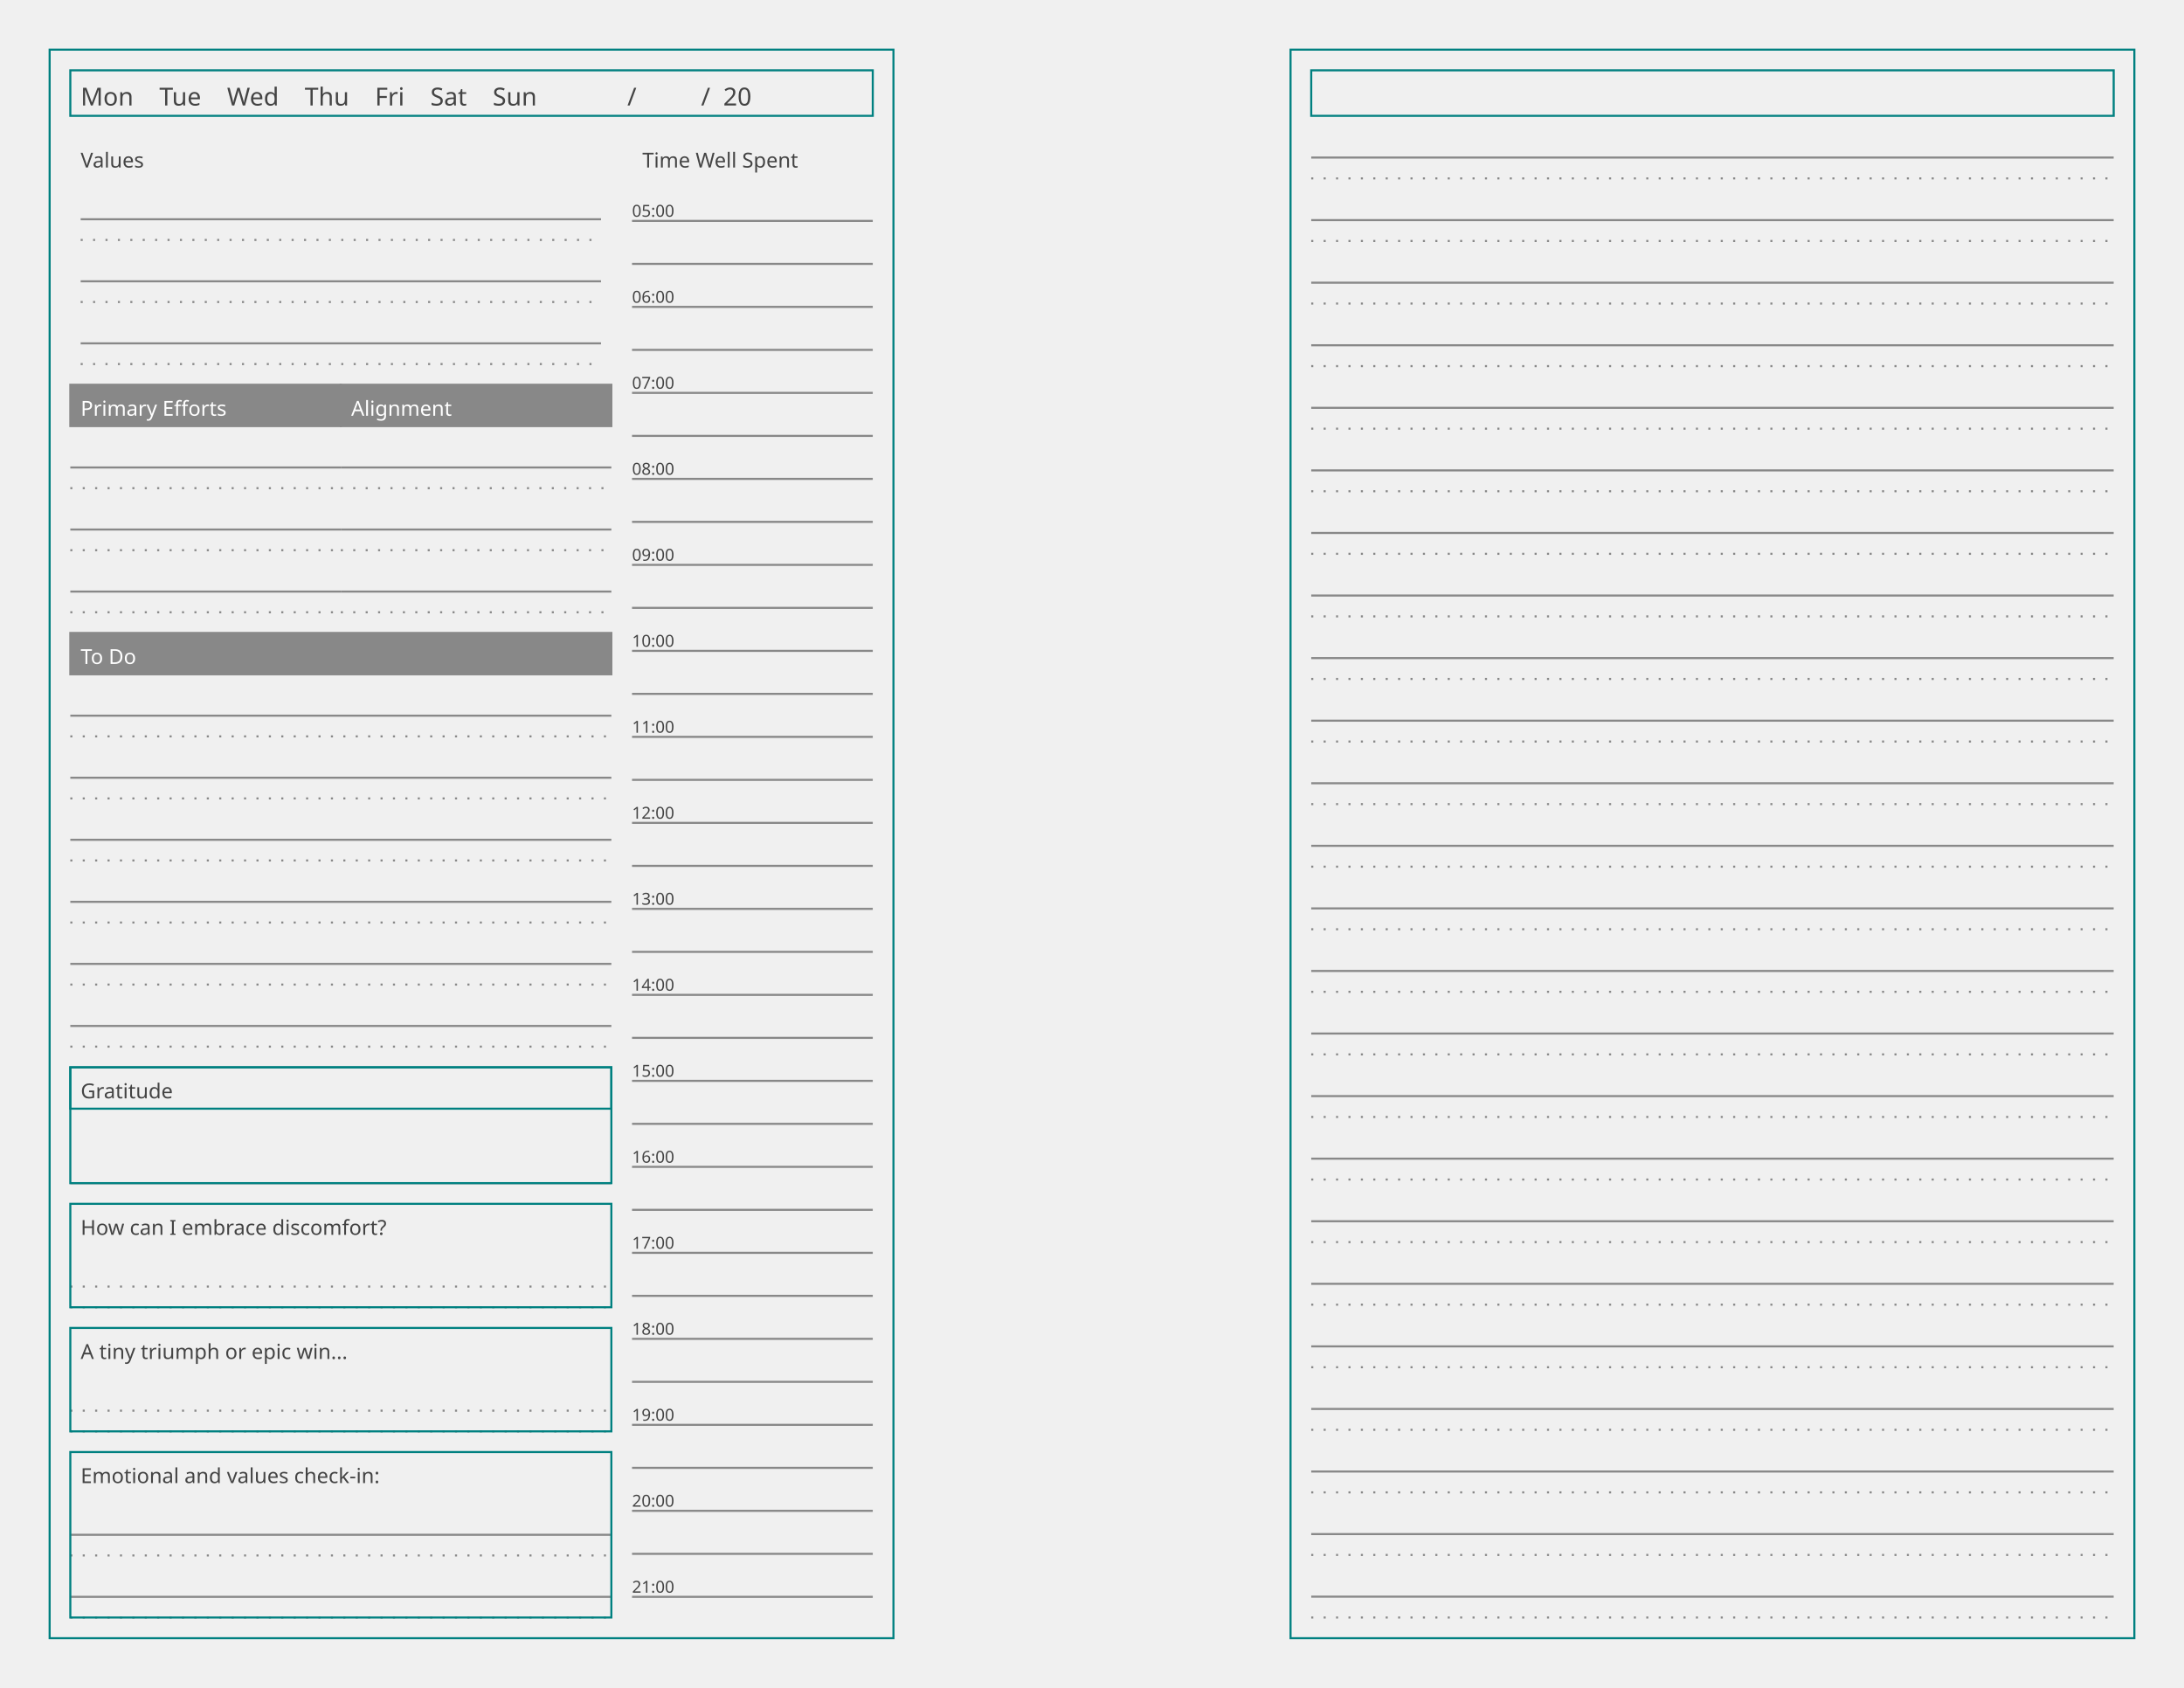
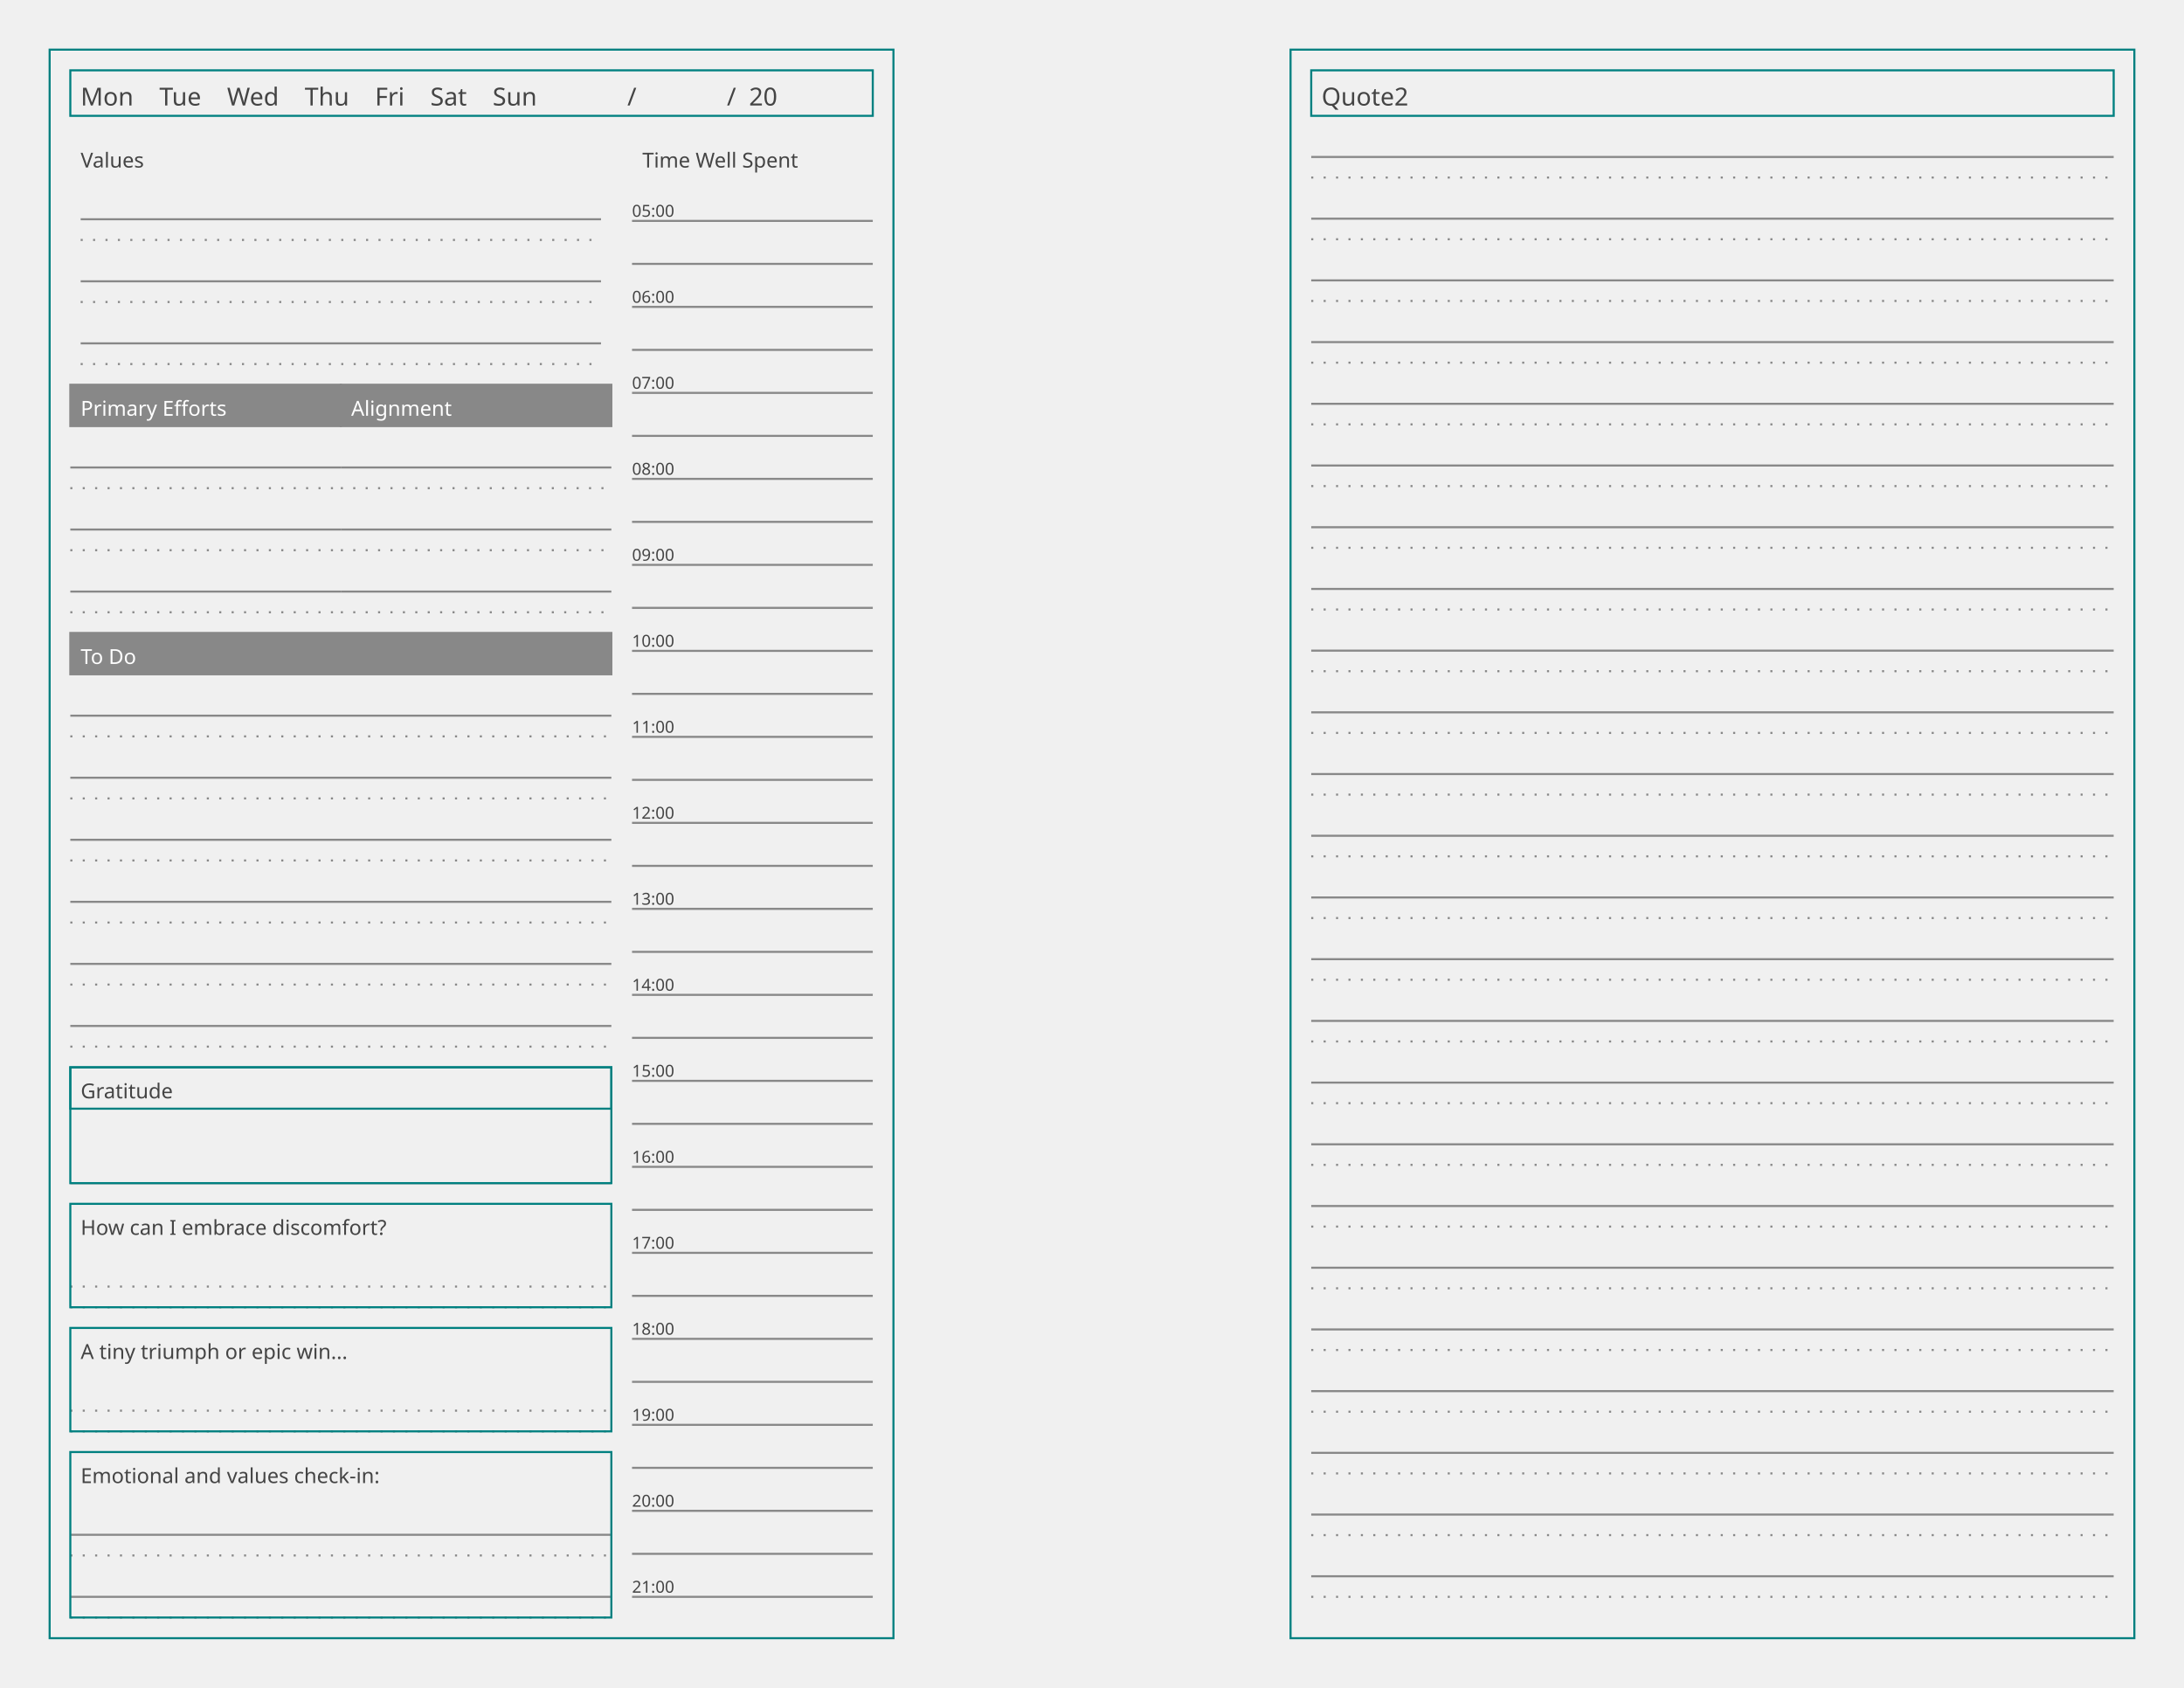
<svg xmlns="http://www.w3.org/2000/svg" baseProfile="tiny" height="8.5in" version="1.2" width="11in">
  <defs />
  <g transform="translate(24.0, 24.0)">
    <rect fill="none" height="768.0" stroke="#008080" width="408.0" x="0" y="0" />
    <g transform="translate(10, 10)">
      <rect fill="none" height="22" stroke="#008080" stroke-width="1" width="388.0" x="0" y="0" />
-       <text alignment-baseline="text-after-edge" fill="#444444" font-family="Trebuchet MS" font-size="12" text-anchor="start" transform="translate(5,17)">Mon    Tue    Wed    Thu    Fri    Sat    Sun              /          /  20          </text>
+       <text alignment-baseline="text-after-edge" fill="#444444" font-family="Trebuchet MS" font-size="12" text-anchor="start" transform="translate(5,17)">Mon    Tue    Wed    Thu    Fri    Sat    Sun              /              /  20          </text>
    </g>
    <g transform="translate(10, 32)">
      <g transform="translate(0,10)">
        <g>
          <g transform="translate(0,0)">
            <text alignment-baseline="text-after-edge" fill="#444444" font-family="Ubuntu Mono" font-size="10" text-anchor="start" transform="translate(5,15)">Values</text>
          </g>
          <g transform="translate(0,20)">
            <g>
              <line stroke="#888888" stroke-dasharray="1,5" stroke-width="1" transform="translate(5,30.0)" x1="0" x2="251.6" y1="0" y2="0" />
              <line stroke="#888888" stroke-dasharray="1,5" stroke-width="1" transform="translate(5,60.0)" x1="0" x2="251.6" y1="0" y2="0" />
              <line stroke="#888888" stroke-dasharray="1,5" stroke-width="1" transform="translate(5,90.0)" x1="0" x2="251.6" y1="0" y2="0" />
            </g>
            <g>
              <line stroke="#888888" stroke-dasharray="1,0" stroke-width="1" transform="translate(5,20.0)" x1="0" x2="251.6" y1="0" y2="0" />
              <line stroke="#888888" stroke-dasharray="1,0" stroke-width="1" transform="translate(5,50.0)" x1="0" x2="251.6" y1="0" y2="0" />
              <line stroke="#888888" stroke-dasharray="1,0" stroke-width="1" transform="translate(5,80.0)" x1="0" x2="251.6" y1="0" y2="0" />
            </g>
          </g>
        </g>
      </g>
-       <g transform="translate(0,130)">
+       <g transform="translate(0,130.0)">
        <g>
          <g transform="translate(0,0)">
            <g>
              <g transform="translate(0,0)">
                <rect fill="#888888" height="20" stroke="#888888" stroke-width="1" width="130.8" x="0" y="0" />
                <text alignment-baseline="text-after-edge" fill="#ffffff" font-family="Trebuchet MS" font-size="10" text-anchor="start" transform="translate(5,15)">Primary Efforts</text>
              </g>
              <g transform="translate(0,20)">
                <g>
                  <line stroke="#888888" stroke-dasharray="1,5" stroke-width="1" transform="translate(0,30.0)" x1="0" x2="130.8" y1="0" y2="0" />
                  <line stroke="#888888" stroke-dasharray="1,5" stroke-width="1" transform="translate(0,60.0)" x1="0" x2="130.8" y1="0" y2="0" />
                  <line stroke="#888888" stroke-dasharray="1,5" stroke-width="1" transform="translate(0,90.0)" x1="0" x2="130.8" y1="0" y2="0" />
                </g>
                <g>
                  <line stroke="#888888" stroke-dasharray="1,0" stroke-width="1" transform="translate(0,20.0)" x1="0" x2="130.8" y1="0" y2="0" />
                  <line stroke="#888888" stroke-dasharray="1,0" stroke-width="1" transform="translate(0,50.0)" x1="0" x2="130.8" y1="0" y2="0" />
                  <line stroke="#888888" stroke-dasharray="1,0" stroke-width="1" transform="translate(0,80.0)" x1="0" x2="130.8" y1="0" y2="0" />
                </g>
              </g>
            </g>
          </g>
          <g transform="translate(130.8,0)">
            <g>
              <g transform="translate(0,0)">
                <rect fill="#888888" height="20" stroke="#888888" stroke-width="1" width="130.8" x="0" y="0" />
                <text alignment-baseline="text-after-edge" fill="#ffffff" font-family="Trebuchet MS" font-size="10" text-anchor="start" transform="translate(5,15)">Alignment</text>
              </g>
              <g transform="translate(0,20)">
                <g>
                  <line stroke="#888888" stroke-dasharray="1,5" stroke-width="1" transform="translate(0,30.0)" x1="0" x2="130.8" y1="0" y2="0" />
                  <line stroke="#888888" stroke-dasharray="1,5" stroke-width="1" transform="translate(0,60.0)" x1="0" x2="130.8" y1="0" y2="0" />
                  <line stroke="#888888" stroke-dasharray="1,5" stroke-width="1" transform="translate(0,90.0)" x1="0" x2="130.8" y1="0" y2="0" />
                </g>
                <g>
                  <line stroke="#888888" stroke-dasharray="1,0" stroke-width="1" transform="translate(0,20.0)" x1="0" x2="130.8" y1="0" y2="0" />
                  <line stroke="#888888" stroke-dasharray="1,0" stroke-width="1" transform="translate(0,50.0)" x1="0" x2="130.8" y1="0" y2="0" />
                  <line stroke="#888888" stroke-dasharray="1,0" stroke-width="1" transform="translate(0,80.0)" x1="0" x2="130.8" y1="0" y2="0" />
                </g>
              </g>
            </g>
          </g>
        </g>
      </g>
-       <g transform="translate(0,250)">
+       <g transform="translate(0,250.0)">
        <g>
          <g transform="translate(0,0)">
            <rect fill="#888888" height="20" stroke="#888888" stroke-width="1" width="261.6" x="0" y="0" />
            <text alignment-baseline="text-after-edge" fill="#ffffff" font-family="Ubuntu Mono" font-size="10" text-anchor="start" transform="translate(5,15)">To Do</text>
          </g>
          <g transform="translate(0,20)">
            <g>
              <line stroke="#888888" stroke-dasharray="1,5" stroke-width="1" transform="translate(0,30.0)" x1="0" x2="261.6" y1="0" y2="0" />
              <line stroke="#888888" stroke-dasharray="1,5" stroke-width="1" transform="translate(0,60.0)" x1="0" x2="261.6" y1="0" y2="0" />
              <line stroke="#888888" stroke-dasharray="1,5" stroke-width="1" transform="translate(0,90.0)" x1="0" x2="261.6" y1="0" y2="0" />
              <line stroke="#888888" stroke-dasharray="1,5" stroke-width="1" transform="translate(0,120.0)" x1="0" x2="261.6" y1="0" y2="0" />
              <line stroke="#888888" stroke-dasharray="1,5" stroke-width="1" transform="translate(0,150.0)" x1="0" x2="261.6" y1="0" y2="0" />
              <line stroke="#888888" stroke-dasharray="1,5" stroke-width="1" transform="translate(0,180.0)" x1="0" x2="261.6" y1="0" y2="0" />
            </g>
            <g>
              <line stroke="#888888" stroke-dasharray="1,0" stroke-width="1" transform="translate(0,20.0)" x1="0" x2="261.6" y1="0" y2="0" />
              <line stroke="#888888" stroke-dasharray="1,0" stroke-width="1" transform="translate(0,50.0)" x1="0" x2="261.6" y1="0" y2="0" />
              <line stroke="#888888" stroke-dasharray="1,0" stroke-width="1" transform="translate(0,80.0)" x1="0" x2="261.6" y1="0" y2="0" />
              <line stroke="#888888" stroke-dasharray="1,0" stroke-width="1" transform="translate(0,110.0)" x1="0" x2="261.6" y1="0" y2="0" />
              <line stroke="#888888" stroke-dasharray="1,0" stroke-width="1" transform="translate(0,140.0)" x1="0" x2="261.6" y1="0" y2="0" />
              <line stroke="#888888" stroke-dasharray="1,0" stroke-width="1" transform="translate(0,170.0)" x1="0" x2="261.6" y1="0" y2="0" />
            </g>
          </g>
        </g>
      </g>
-       <g transform="translate(0,460)">
+       <g transform="translate(0,460.0)">
        <g>
          <g transform="translate(0,0)">
            <rect fill="none" height="20" stroke="#008080" stroke-width="1" width="261.6" x="0" y="0" />
            <text alignment-baseline="text-after-edge" fill="#444444" font-family="Trebuchet MS" font-size="10" text-anchor="start" transform="translate(5,15)">Gratitude</text>
          </g>
          <g transform="translate(0,20)">
            <line stroke="#888888" stroke-dasharray="1,0" stroke-width="1" transform="translate(0,36.0)" x1="0" x2="261.6" y1="0" y2="0" />
          </g>
        </g>
        <rect fill="none" height="56.0" stroke="#008080" stroke-width="1" width="261.6" x="0" y="0" />
      </g>
      <g transform="translate(0,526.0)">
        <g>
          <g transform="translate(0,0)">
            <text alignment-baseline="text-after-edge" fill="#444444" font-family="Ubuntu Mono" font-size="10" text-anchor="start" transform="translate(5,15)">How can I embrace discomfort?</text>
          </g>
          <g transform="translate(0,20)">
            <g>
              <line stroke="#888888" stroke-dasharray="1,5" stroke-width="1" transform="translate(0,30.0)" x1="0" x2="261.6" y1="0" y2="0" />
            </g>
            <g>
              <line stroke="#888888" stroke-dasharray="1,5" stroke-width="1" transform="translate(0,20.0)" x1="0" x2="261.6" y1="0" y2="0" />
            </g>
          </g>
        </g>
        <rect fill="none" height="50" stroke="#008080" stroke-width="1" width="261.6" x="0" y="0" />
      </g>
      <g transform="translate(0,586.0)">
        <g>
          <g transform="translate(0,0)">
            <text alignment-baseline="text-after-edge" fill="#444444" font-family="Ubuntu Mono" font-size="10" text-anchor="start" transform="translate(5,15)">A tiny triumph or epic win...</text>
          </g>
          <g transform="translate(0,20)">
            <g>
              <line stroke="#888888" stroke-dasharray="1,5" stroke-width="1" transform="translate(0,30.0)" x1="0" x2="261.6" y1="0" y2="0" />
            </g>
            <g>
              <line stroke="#888888" stroke-dasharray="1,5" stroke-width="1" transform="translate(0,20.0)" x1="0" x2="261.6" y1="0" y2="0" />
            </g>
          </g>
        </g>
        <rect fill="none" height="50" stroke="#008080" stroke-width="1" width="261.6" x="0" y="0" />
      </g>
      <g transform="translate(0,646.0)">
        <g>
          <g transform="translate(0,0)">
            <text alignment-baseline="text-after-edge" fill="#444444" font-family="Ubuntu Mono" font-size="10" text-anchor="start" transform="translate(5,15)">Emotional and values check-in:</text>
          </g>
          <g transform="translate(0,20)">
            <g>
              <line stroke="#888888" stroke-dasharray="1,5" stroke-width="1" transform="translate(0,30.0)" x1="0" x2="261.6" y1="0" y2="0" />
              <line stroke="#888888" stroke-dasharray="1,5" stroke-width="1" transform="translate(0,60.0)" x1="0" x2="261.6" y1="0" y2="0" />
            </g>
            <g>
              <line stroke="#888888" stroke-dasharray="1,0" stroke-width="1" transform="translate(0,20.0)" x1="0" x2="261.6" y1="0" y2="0" />
              <line stroke="#888888" stroke-dasharray="1,0" stroke-width="1" transform="translate(0,50.0)" x1="0" x2="261.6" y1="0" y2="0" />
            </g>
          </g>
        </g>
        <rect fill="none" height="80" stroke="#008080" stroke-width="1" width="261.6" x="0" y="0" />
      </g>
    </g>
    <g transform="translate(281.6,32)">
      <g>
        <rect fill="none" height="20" stroke="none" width="116.4" x="0" y="10" />
        <text alignment-baseline="text-after-edge" fill="#444444" font-family="Ubuntu Mono" font-size="10" text-anchor="start" x="5" y="25">Time Well Spent</text>
      </g>
      <g>
        <text alignment-baseline="text-after-edge" fill="#444444" font-family="Ubuntu Mono" font-size="8" text-anchor="start" x="0" y="48.788">05:00</text>
        <line stroke="#888888" x1="0" x2="116.4" y1="50.788" y2="50.788" />
        <line stroke="#888888" x1="0" x2="116.4" y1="71.576" y2="71.576" />
        <text alignment-baseline="text-after-edge" fill="#444444" font-family="Ubuntu Mono" font-size="8" text-anchor="start" x="0" y="90.364">06:00</text>
        <line stroke="#888888" x1="0" x2="116.4" y1="92.364" y2="92.364" />
        <line stroke="#888888" x1="0" x2="116.4" y1="113.152" y2="113.152" />
        <text alignment-baseline="text-after-edge" fill="#444444" font-family="Ubuntu Mono" font-size="8" text-anchor="start" x="0" y="131.939">07:00</text>
        <line stroke="#888888" x1="0" x2="116.4" y1="133.939" y2="133.939" />
        <line stroke="#888888" x1="0" x2="116.4" y1="154.727" y2="154.727" />
        <text alignment-baseline="text-after-edge" fill="#444444" font-family="Ubuntu Mono" font-size="8" text-anchor="start" x="0" y="173.515">08:00</text>
        <line stroke="#888888" x1="0" x2="116.4" y1="175.515" y2="175.515" />
        <line stroke="#888888" x1="0" x2="116.4" y1="196.303" y2="196.303" />
        <text alignment-baseline="text-after-edge" fill="#444444" font-family="Ubuntu Mono" font-size="8" text-anchor="start" x="0" y="215.091">09:00</text>
        <line stroke="#888888" x1="0" x2="116.4" y1="217.091" y2="217.091" />
        <line stroke="#888888" x1="0" x2="116.4" y1="237.879" y2="237.879" />
        <text alignment-baseline="text-after-edge" fill="#444444" font-family="Ubuntu Mono" font-size="8" text-anchor="start" x="0" y="256.667">10:00</text>
        <line stroke="#888888" x1="0" x2="116.4" y1="258.667" y2="258.667" />
        <line stroke="#888888" x1="0" x2="116.4" y1="279.455" y2="279.455" />
        <text alignment-baseline="text-after-edge" fill="#444444" font-family="Ubuntu Mono" font-size="8" text-anchor="start" x="0" y="298.242">11:00</text>
        <line stroke="#888888" x1="0" x2="116.4" y1="300.242" y2="300.242" />
        <line stroke="#888888" x1="0" x2="116.4" y1="321.03" y2="321.03" />
        <text alignment-baseline="text-after-edge" fill="#444444" font-family="Ubuntu Mono" font-size="8" text-anchor="start" x="0" y="339.818">12:00</text>
        <line stroke="#888888" x1="0" x2="116.4" y1="341.818" y2="341.818" />
        <line stroke="#888888" x1="0" x2="116.4" y1="362.606" y2="362.606" />
        <text alignment-baseline="text-after-edge" fill="#444444" font-family="Ubuntu Mono" font-size="8" text-anchor="start" x="0" y="381.394">13:00</text>
        <line stroke="#888888" x1="0" x2="116.4" y1="383.394" y2="383.394" />
        <line stroke="#888888" x1="0" x2="116.4" y1="404.182" y2="404.182" />
        <text alignment-baseline="text-after-edge" fill="#444444" font-family="Ubuntu Mono" font-size="8" text-anchor="start" x="0" y="422.97">14:00</text>
        <line stroke="#888888" x1="0" x2="116.4" y1="424.97" y2="424.97" />
        <line stroke="#888888" x1="0" x2="116.4" y1="445.758" y2="445.758" />
        <text alignment-baseline="text-after-edge" fill="#444444" font-family="Ubuntu Mono" font-size="8" text-anchor="start" x="0" y="464.545">15:00</text>
        <line stroke="#888888" x1="0" x2="116.4" y1="466.545" y2="466.545" />
        <line stroke="#888888" x1="0" x2="116.4" y1="487.333" y2="487.333" />
        <text alignment-baseline="text-after-edge" fill="#444444" font-family="Ubuntu Mono" font-size="8" text-anchor="start" x="0" y="506.121">16:00</text>
        <line stroke="#888888" x1="0" x2="116.4" y1="508.121" y2="508.121" />
        <line stroke="#888888" x1="0" x2="116.4" y1="528.909" y2="528.909" />
        <text alignment-baseline="text-after-edge" fill="#444444" font-family="Ubuntu Mono" font-size="8" text-anchor="start" x="0" y="547.697">17:00</text>
        <line stroke="#888888" x1="0" x2="116.4" y1="549.697" y2="549.697" />
        <line stroke="#888888" x1="0" x2="116.4" y1="570.485" y2="570.485" />
        <text alignment-baseline="text-after-edge" fill="#444444" font-family="Ubuntu Mono" font-size="8" text-anchor="start" x="0" y="589.273">18:00</text>
        <line stroke="#888888" x1="0" x2="116.4" y1="591.273" y2="591.273" />
        <line stroke="#888888" x1="0" x2="116.4" y1="612.061" y2="612.061" />
        <text alignment-baseline="text-after-edge" fill="#444444" font-family="Ubuntu Mono" font-size="8" text-anchor="start" x="0" y="630.848">19:00</text>
        <line stroke="#888888" x1="0" x2="116.4" y1="632.848" y2="632.848" />
        <line stroke="#888888" x1="0" x2="116.4" y1="653.636" y2="653.636" />
        <text alignment-baseline="text-after-edge" fill="#444444" font-family="Ubuntu Mono" font-size="8" text-anchor="start" x="0" y="672.424">20:00</text>
        <line stroke="#888888" x1="0" x2="116.4" y1="674.424" y2="674.424" />
        <line stroke="#888888" x1="0" x2="116.4" y1="695.212" y2="695.212" />
        <text alignment-baseline="text-after-edge" fill="#444444" font-family="Ubuntu Mono" font-size="8" text-anchor="start" x="0" y="714.0">21:00</text>
        <line stroke="#888888" x1="0" x2="116.4" y1="716.0" y2="716.0" />
      </g>
    </g>
  </g>
  <g transform="translate(624.0, 24.0)">
    <rect fill="none" height="768.0" stroke="#008080" width="408.0" x="0" y="0" />
    <g transform="translate(10, 10)">
      <rect fill="none" height="22" stroke="#008080" stroke-width="1" width="388.0" x="0" y="0" />
-       <text alignment-baseline="text-after-edge" fill="#444444" font-family="Trebuchet MS" font-size="12" text-anchor="start" transform="translate(5,17)" />
+       <text alignment-baseline="text-after-edge" fill="#444444" font-family="Trebuchet MS" font-size="12" text-anchor="start" transform="translate(5,17)">Quote2</text>
    </g>
    <g transform="translate(10, 32)">
      <g transform="translate(0,0)">
        <g>
-           <line stroke="#888888" stroke-dasharray="1,5" stroke-width="1" transform="translate(0,30.25)" x1="0" x2="388.0" y1="0" y2="0" />
-           <line stroke="#888888" stroke-dasharray="1,5" stroke-width="1" transform="translate(0,60.5)" x1="0" x2="388.0" y1="0" y2="0" />
-           <line stroke="#888888" stroke-dasharray="1,5" stroke-width="1" transform="translate(0,90.75)" x1="0" x2="388.0" y1="0" y2="0" />
-           <line stroke="#888888" stroke-dasharray="1,5" stroke-width="1" transform="translate(0,121.0)" x1="0" x2="388.0" y1="0" y2="0" />
-           <line stroke="#888888" stroke-dasharray="1,5" stroke-width="1" transform="translate(0,151.25)" x1="0" x2="388.0" y1="0" y2="0" />
-           <line stroke="#888888" stroke-dasharray="1,5" stroke-width="1" transform="translate(0,181.5)" x1="0" x2="388.0" y1="0" y2="0" />
-           <line stroke="#888888" stroke-dasharray="1,5" stroke-width="1" transform="translate(0,211.75)" x1="0" x2="388.0" y1="0" y2="0" />
-           <line stroke="#888888" stroke-dasharray="1,5" stroke-width="1" transform="translate(0,242.0)" x1="0" x2="388.0" y1="0" y2="0" />
-           <line stroke="#888888" stroke-dasharray="1,5" stroke-width="1" transform="translate(0,272.25)" x1="0" x2="388.0" y1="0" y2="0" />
-           <line stroke="#888888" stroke-dasharray="1,5" stroke-width="1" transform="translate(0,302.5)" x1="0" x2="388.0" y1="0" y2="0" />
-           <line stroke="#888888" stroke-dasharray="1,5" stroke-width="1" transform="translate(0,332.75)" x1="0" x2="388.0" y1="0" y2="0" />
-           <line stroke="#888888" stroke-dasharray="1,5" stroke-width="1" transform="translate(0,363.0)" x1="0" x2="388.0" y1="0" y2="0" />
-           <line stroke="#888888" stroke-dasharray="1,5" stroke-width="1" transform="translate(0,393.25)" x1="0" x2="388.0" y1="0" y2="0" />
-           <line stroke="#888888" stroke-dasharray="1,5" stroke-width="1" transform="translate(0,423.5)" x1="0" x2="388.0" y1="0" y2="0" />
-           <line stroke="#888888" stroke-dasharray="1,5" stroke-width="1" transform="translate(0,453.75)" x1="0" x2="388.0" y1="0" y2="0" />
-           <line stroke="#888888" stroke-dasharray="1,5" stroke-width="1" transform="translate(0,484.0)" x1="0" x2="388.0" y1="0" y2="0" />
-           <line stroke="#888888" stroke-dasharray="1,5" stroke-width="1" transform="translate(0,514.25)" x1="0" x2="388.0" y1="0" y2="0" />
-           <line stroke="#888888" stroke-dasharray="1,5" stroke-width="1" transform="translate(0,544.5)" x1="0" x2="388.0" y1="0" y2="0" />
-           <line stroke="#888888" stroke-dasharray="1,5" stroke-width="1" transform="translate(0,574.75)" x1="0" x2="388.0" y1="0" y2="0" />
-           <line stroke="#888888" stroke-dasharray="1,5" stroke-width="1" transform="translate(0,605.0)" x1="0" x2="388.0" y1="0" y2="0" />
-           <line stroke="#888888" stroke-dasharray="1,5" stroke-width="1" transform="translate(0,635.25)" x1="0" x2="388.0" y1="0" y2="0" />
-           <line stroke="#888888" stroke-dasharray="1,5" stroke-width="1" transform="translate(0,665.5)" x1="0" x2="388.0" y1="0" y2="0" />
-           <line stroke="#888888" stroke-dasharray="1,5" stroke-width="1" transform="translate(0,695.75)" x1="0" x2="388.0" y1="0" y2="0" />
-           <line stroke="#888888" stroke-dasharray="1,5" stroke-width="1" transform="translate(0,726.0)" x1="0" x2="388.0" y1="0" y2="0" />
-         </g>
-         <g>
-           <line stroke="#888888" stroke-dasharray="1,0" stroke-width="1" transform="translate(0,20.16667)" x1="0" x2="388.0" y1="0" y2="0" />
-           <line stroke="#888888" stroke-dasharray="1,0" stroke-width="1" transform="translate(0,50.41667)" x1="0" x2="388.0" y1="0" y2="0" />
-           <line stroke="#888888" stroke-dasharray="1,0" stroke-width="1" transform="translate(0,80.66667)" x1="0" x2="388.0" y1="0" y2="0" />
-           <line stroke="#888888" stroke-dasharray="1,0" stroke-width="1" transform="translate(0,110.9167)" x1="0" x2="388.0" y1="0" y2="0" />
-           <line stroke="#888888" stroke-dasharray="1,0" stroke-width="1" transform="translate(0,141.1667)" x1="0" x2="388.0" y1="0" y2="0" />
-           <line stroke="#888888" stroke-dasharray="1,0" stroke-width="1" transform="translate(0,171.4167)" x1="0" x2="388.0" y1="0" y2="0" />
-           <line stroke="#888888" stroke-dasharray="1,0" stroke-width="1" transform="translate(0,201.6667)" x1="0" x2="388.0" y1="0" y2="0" />
-           <line stroke="#888888" stroke-dasharray="1,0" stroke-width="1" transform="translate(0,231.9167)" x1="0" x2="388.0" y1="0" y2="0" />
-           <line stroke="#888888" stroke-dasharray="1,0" stroke-width="1" transform="translate(0,262.1667)" x1="0" x2="388.0" y1="0" y2="0" />
-           <line stroke="#888888" stroke-dasharray="1,0" stroke-width="1" transform="translate(0,292.4167)" x1="0" x2="388.0" y1="0" y2="0" />
-           <line stroke="#888888" stroke-dasharray="1,0" stroke-width="1" transform="translate(0,322.6667)" x1="0" x2="388.0" y1="0" y2="0" />
-           <line stroke="#888888" stroke-dasharray="1,0" stroke-width="1" transform="translate(0,352.9167)" x1="0" x2="388.0" y1="0" y2="0" />
-           <line stroke="#888888" stroke-dasharray="1,0" stroke-width="1" transform="translate(0,383.1667)" x1="0" x2="388.0" y1="0" y2="0" />
-           <line stroke="#888888" stroke-dasharray="1,0" stroke-width="1" transform="translate(0,413.4167)" x1="0" x2="388.0" y1="0" y2="0" />
-           <line stroke="#888888" stroke-dasharray="1,0" stroke-width="1" transform="translate(0,443.6667)" x1="0" x2="388.0" y1="0" y2="0" />
-           <line stroke="#888888" stroke-dasharray="1,0" stroke-width="1" transform="translate(0,473.9167)" x1="0" x2="388.0" y1="0" y2="0" />
-           <line stroke="#888888" stroke-dasharray="1,0" stroke-width="1" transform="translate(0,504.1667)" x1="0" x2="388.0" y1="0" y2="0" />
-           <line stroke="#888888" stroke-dasharray="1,0" stroke-width="1" transform="translate(0,534.4167)" x1="0" x2="388.0" y1="0" y2="0" />
-           <line stroke="#888888" stroke-dasharray="1,0" stroke-width="1" transform="translate(0,564.6667)" x1="0" x2="388.0" y1="0" y2="0" />
-           <line stroke="#888888" stroke-dasharray="1,0" stroke-width="1" transform="translate(0,594.9167)" x1="0" x2="388.0" y1="0" y2="0" />
-           <line stroke="#888888" stroke-dasharray="1,0" stroke-width="1" transform="translate(0,625.1667)" x1="0" x2="388.0" y1="0" y2="0" />
-           <line stroke="#888888" stroke-dasharray="1,0" stroke-width="1" transform="translate(0,655.4167)" x1="0" x2="388.0" y1="0" y2="0" />
-           <line stroke="#888888" stroke-dasharray="1,0" stroke-width="1" transform="translate(0,685.6667)" x1="0" x2="388.0" y1="0" y2="0" />
-           <line stroke="#888888" stroke-dasharray="1,0" stroke-width="1" transform="translate(0,715.9167)" x1="0" x2="388.0" y1="0" y2="0" />
+           <line stroke="#888888" stroke-dasharray="1,5" stroke-width="1" transform="translate(0,29.83333)" x1="0" x2="388.0" y1="0" y2="0" />
+           <line stroke="#888888" stroke-dasharray="1,5" stroke-width="1" transform="translate(0,59.66667)" x1="0" x2="388.0" y1="0" y2="0" />
+           <line stroke="#888888" stroke-dasharray="1,5" stroke-width="1" transform="translate(0,89.5)" x1="0" x2="388.0" y1="0" y2="0" />
+           <line stroke="#888888" stroke-dasharray="1,5" stroke-width="1" transform="translate(0,119.3333)" x1="0" x2="388.0" y1="0" y2="0" />
+           <line stroke="#888888" stroke-dasharray="1,5" stroke-width="1" transform="translate(0,149.1667)" x1="0" x2="388.0" y1="0" y2="0" />
+           <line stroke="#888888" stroke-dasharray="1,5" stroke-width="1" transform="translate(0,179.0)" x1="0" x2="388.0" y1="0" y2="0" />
+           <line stroke="#888888" stroke-dasharray="1,5" stroke-width="1" transform="translate(0,208.8333)" x1="0" x2="388.0" y1="0" y2="0" />
+           <line stroke="#888888" stroke-dasharray="1,5" stroke-width="1" transform="translate(0,238.6667)" x1="0" x2="388.0" y1="0" y2="0" />
+           <line stroke="#888888" stroke-dasharray="1,5" stroke-width="1" transform="translate(0,268.5)" x1="0" x2="388.0" y1="0" y2="0" />
+           <line stroke="#888888" stroke-dasharray="1,5" stroke-width="1" transform="translate(0,298.3333)" x1="0" x2="388.0" y1="0" y2="0" />
+           <line stroke="#888888" stroke-dasharray="1,5" stroke-width="1" transform="translate(0,328.1667)" x1="0" x2="388.0" y1="0" y2="0" />
+           <line stroke="#888888" stroke-dasharray="1,5" stroke-width="1" transform="translate(0,358)" x1="0" x2="388.0" y1="0" y2="0" />
+           <line stroke="#888888" stroke-dasharray="1,5" stroke-width="1" transform="translate(0,387.8333)" x1="0" x2="388.0" y1="0" y2="0" />
+           <line stroke="#888888" stroke-dasharray="1,5" stroke-width="1" transform="translate(0,417.6667)" x1="0" x2="388.0" y1="0" y2="0" />
+           <line stroke="#888888" stroke-dasharray="1,5" stroke-width="1" transform="translate(0,447.5)" x1="0" x2="388.0" y1="0" y2="0" />
+           <line stroke="#888888" stroke-dasharray="1,5" stroke-width="1" transform="translate(0,477.3333)" x1="0" x2="388.0" y1="0" y2="0" />
+           <line stroke="#888888" stroke-dasharray="1,5" stroke-width="1" transform="translate(0,507.1667)" x1="0" x2="388.0" y1="0" y2="0" />
+           <line stroke="#888888" stroke-dasharray="1,5" stroke-width="1" transform="translate(0,537)" x1="0" x2="388.0" y1="0" y2="0" />
+           <line stroke="#888888" stroke-dasharray="1,5" stroke-width="1" transform="translate(0,566.8333)" x1="0" x2="388.0" y1="0" y2="0" />
+           <line stroke="#888888" stroke-dasharray="1,5" stroke-width="1" transform="translate(0,596.6667)" x1="0" x2="388.0" y1="0" y2="0" />
+           <line stroke="#888888" stroke-dasharray="1,5" stroke-width="1" transform="translate(0,626.5)" x1="0" x2="388.0" y1="0" y2="0" />
+           <line stroke="#888888" stroke-dasharray="1,5" stroke-width="1" transform="translate(0,656.3333)" x1="0" x2="388.0" y1="0" y2="0" />
+           <line stroke="#888888" stroke-dasharray="1,5" stroke-width="1" transform="translate(0,686.1667)" x1="0" x2="388.0" y1="0" y2="0" />
+           <line stroke="#888888" stroke-dasharray="1,5" stroke-width="1" transform="translate(0,716)" x1="0" x2="388.0" y1="0" y2="0" />
+         </g>
+         <g>
+           <line stroke="#888888" stroke-dasharray="1,0" stroke-width="1" transform="translate(0,19.88889)" x1="0" x2="388.0" y1="0" y2="0" />
+           <line stroke="#888888" stroke-dasharray="1,0" stroke-width="1" transform="translate(0,49.72222)" x1="0" x2="388.0" y1="0" y2="0" />
+           <line stroke="#888888" stroke-dasharray="1,0" stroke-width="1" transform="translate(0,79.55556)" x1="0" x2="388.0" y1="0" y2="0" />
+           <line stroke="#888888" stroke-dasharray="1,0" stroke-width="1" transform="translate(0,109.3889)" x1="0" x2="388.0" y1="0" y2="0" />
+           <line stroke="#888888" stroke-dasharray="1,0" stroke-width="1" transform="translate(0,139.2222)" x1="0" x2="388.0" y1="0" y2="0" />
+           <line stroke="#888888" stroke-dasharray="1,0" stroke-width="1" transform="translate(0,169.0556)" x1="0" x2="388.0" y1="0" y2="0" />
+           <line stroke="#888888" stroke-dasharray="1,0" stroke-width="1" transform="translate(0,198.8889)" x1="0" x2="388.0" y1="0" y2="0" />
+           <line stroke="#888888" stroke-dasharray="1,0" stroke-width="1" transform="translate(0,228.7222)" x1="0" x2="388.0" y1="0" y2="0" />
+           <line stroke="#888888" stroke-dasharray="1,0" stroke-width="1" transform="translate(0,258.5556)" x1="0" x2="388.0" y1="0" y2="0" />
+           <line stroke="#888888" stroke-dasharray="1,0" stroke-width="1" transform="translate(0,288.3889)" x1="0" x2="388.0" y1="0" y2="0" />
+           <line stroke="#888888" stroke-dasharray="1,0" stroke-width="1" transform="translate(0,318.2222)" x1="0" x2="388.0" y1="0" y2="0" />
+           <line stroke="#888888" stroke-dasharray="1,0" stroke-width="1" transform="translate(0,348.0556)" x1="0" x2="388.0" y1="0" y2="0" />
+           <line stroke="#888888" stroke-dasharray="1,0" stroke-width="1" transform="translate(0,377.8889)" x1="0" x2="388.0" y1="0" y2="0" />
+           <line stroke="#888888" stroke-dasharray="1,0" stroke-width="1" transform="translate(0,407.7222)" x1="0" x2="388.0" y1="0" y2="0" />
+           <line stroke="#888888" stroke-dasharray="1,0" stroke-width="1" transform="translate(0,437.5556)" x1="0" x2="388.0" y1="0" y2="0" />
+           <line stroke="#888888" stroke-dasharray="1,0" stroke-width="1" transform="translate(0,467.3889)" x1="0" x2="388.0" y1="0" y2="0" />
+           <line stroke="#888888" stroke-dasharray="1,0" stroke-width="1" transform="translate(0,497.2222)" x1="0" x2="388.0" y1="0" y2="0" />
+           <line stroke="#888888" stroke-dasharray="1,0" stroke-width="1" transform="translate(0,527.0556)" x1="0" x2="388.0" y1="0" y2="0" />
+           <line stroke="#888888" stroke-dasharray="1,0" stroke-width="1" transform="translate(0,556.8889)" x1="0" x2="388.0" y1="0" y2="0" />
+           <line stroke="#888888" stroke-dasharray="1,0" stroke-width="1" transform="translate(0,586.7222)" x1="0" x2="388.0" y1="0" y2="0" />
+           <line stroke="#888888" stroke-dasharray="1,0" stroke-width="1" transform="translate(0,616.5556)" x1="0" x2="388.0" y1="0" y2="0" />
+           <line stroke="#888888" stroke-dasharray="1,0" stroke-width="1" transform="translate(0,646.3889)" x1="0" x2="388.0" y1="0" y2="0" />
+           <line stroke="#888888" stroke-dasharray="1,0" stroke-width="1" transform="translate(0,676.2222)" x1="0" x2="388.0" y1="0" y2="0" />
+           <line stroke="#888888" stroke-dasharray="1,0" stroke-width="1" transform="translate(0,706.0556)" x1="0" x2="388.0" y1="0" y2="0" />
        </g>
      </g>
    </g>
  </g>
</svg>
